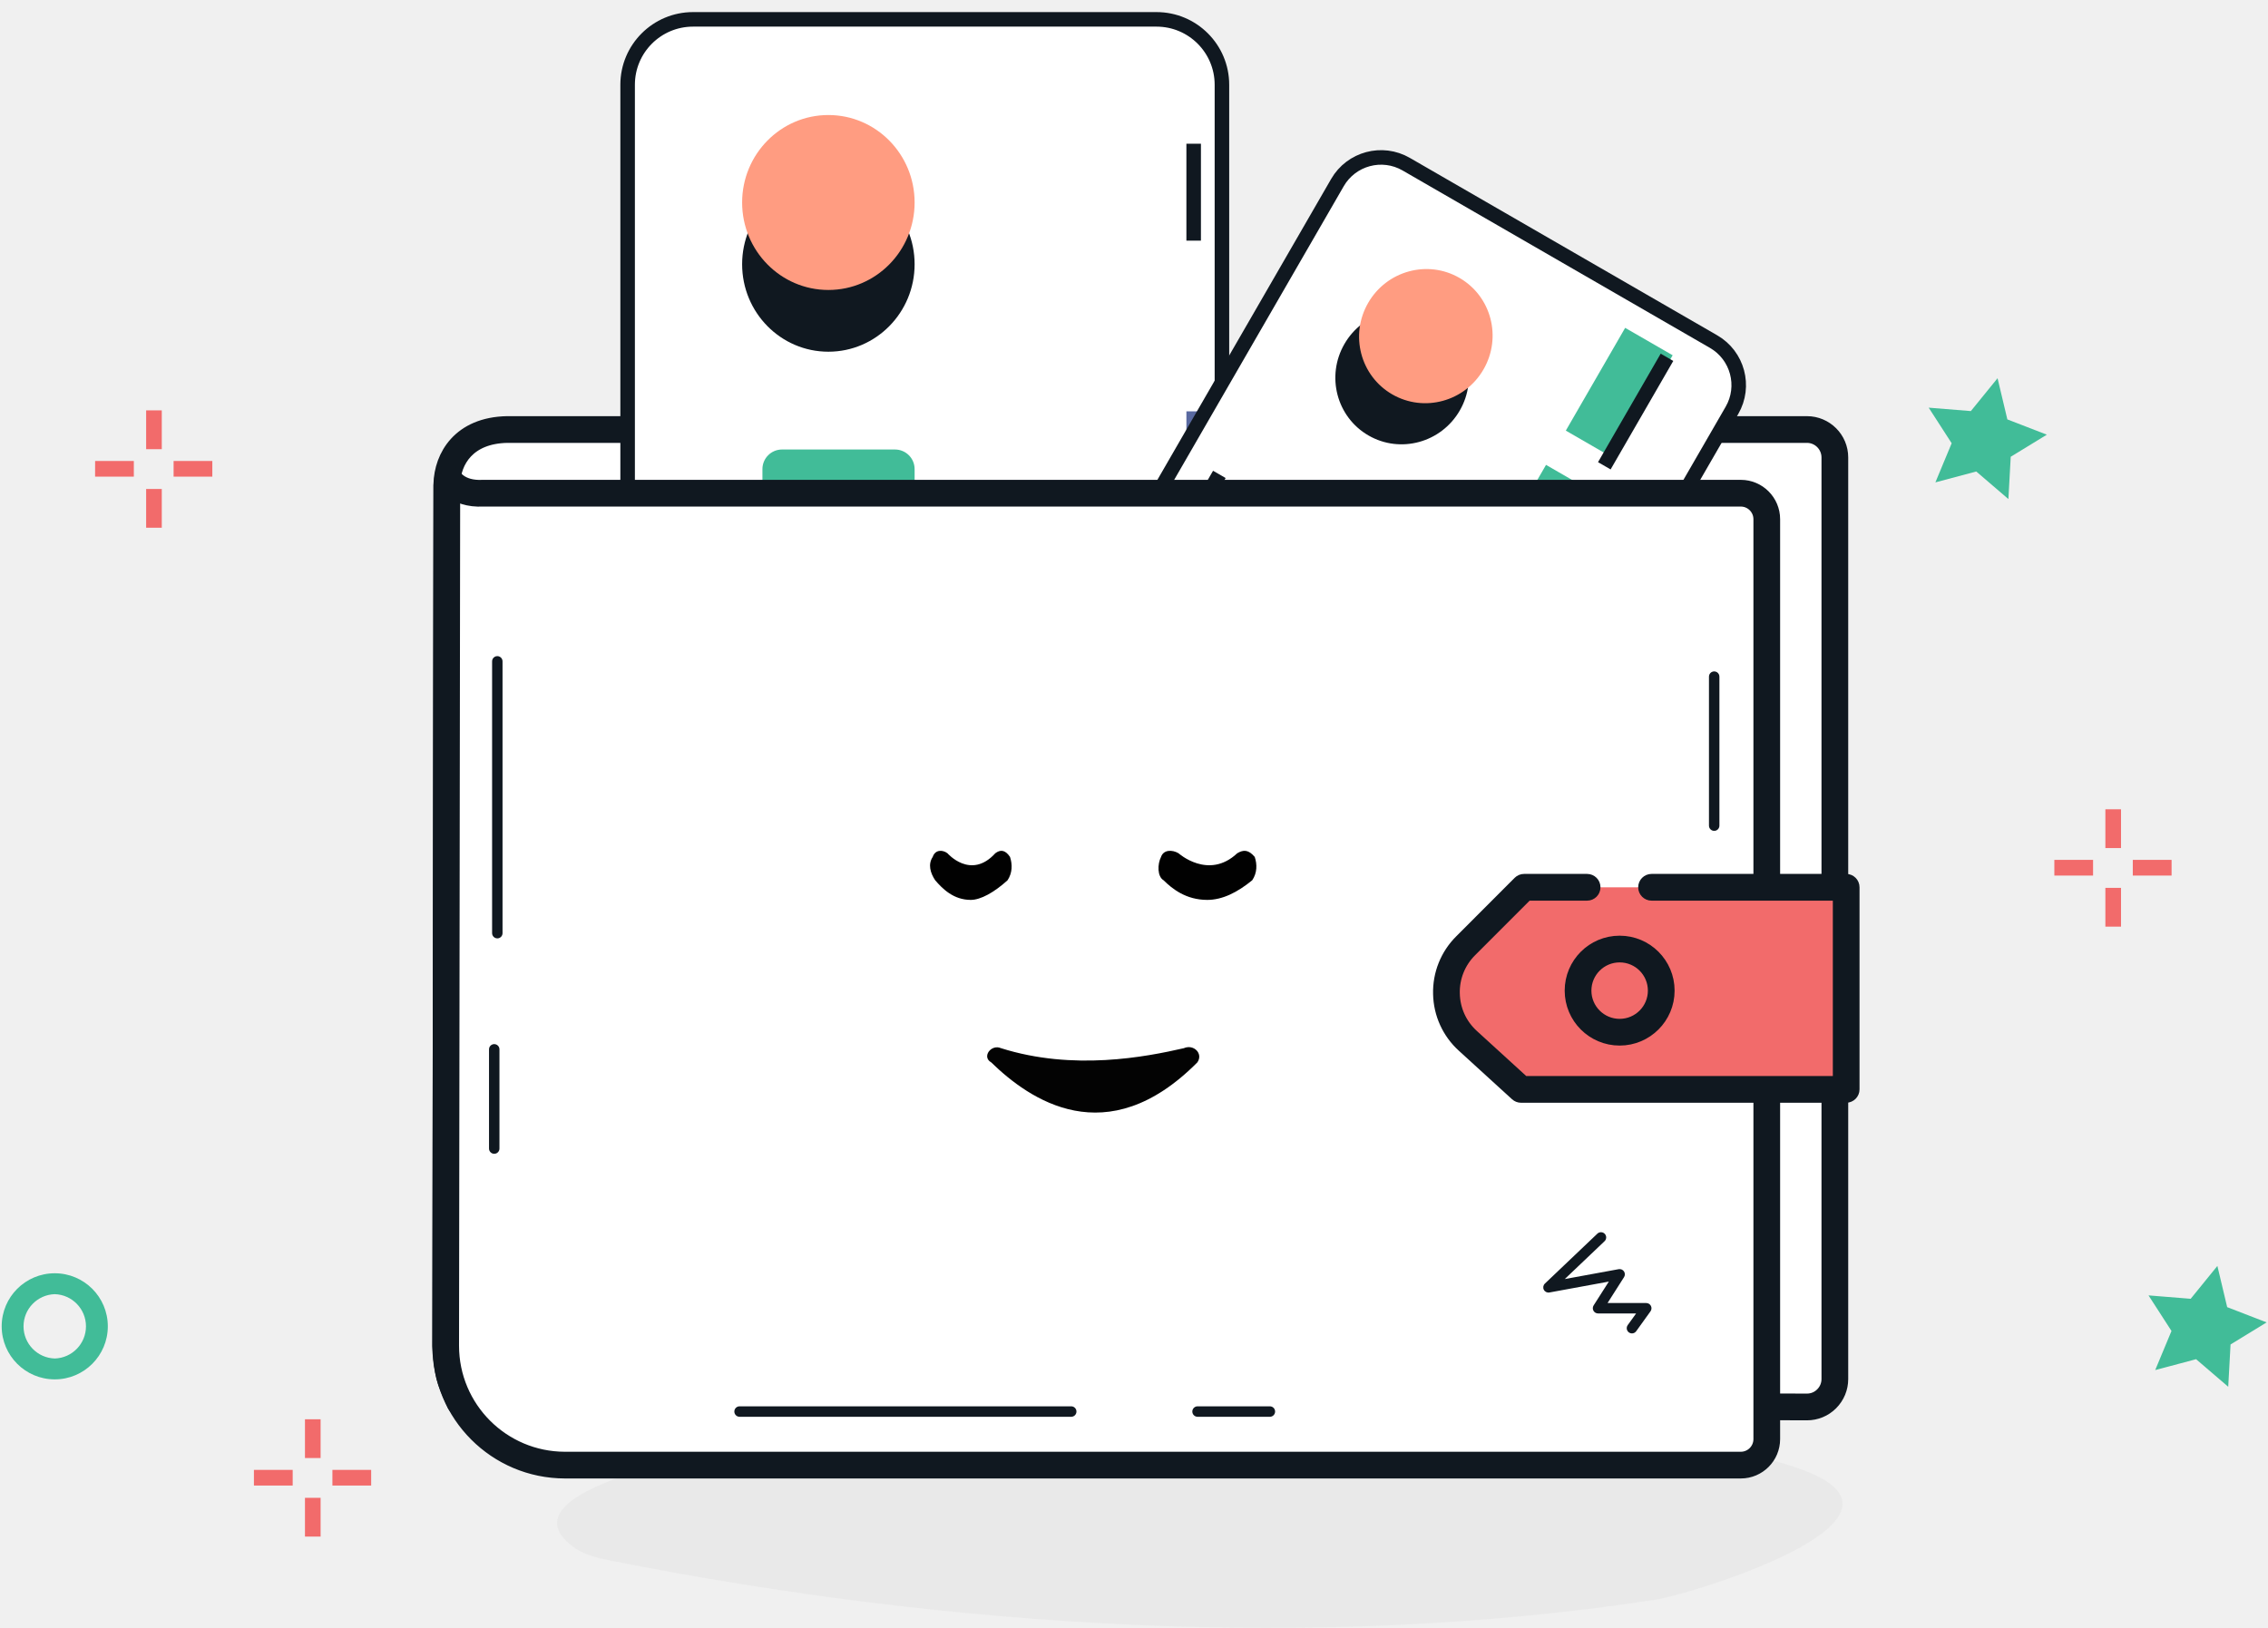
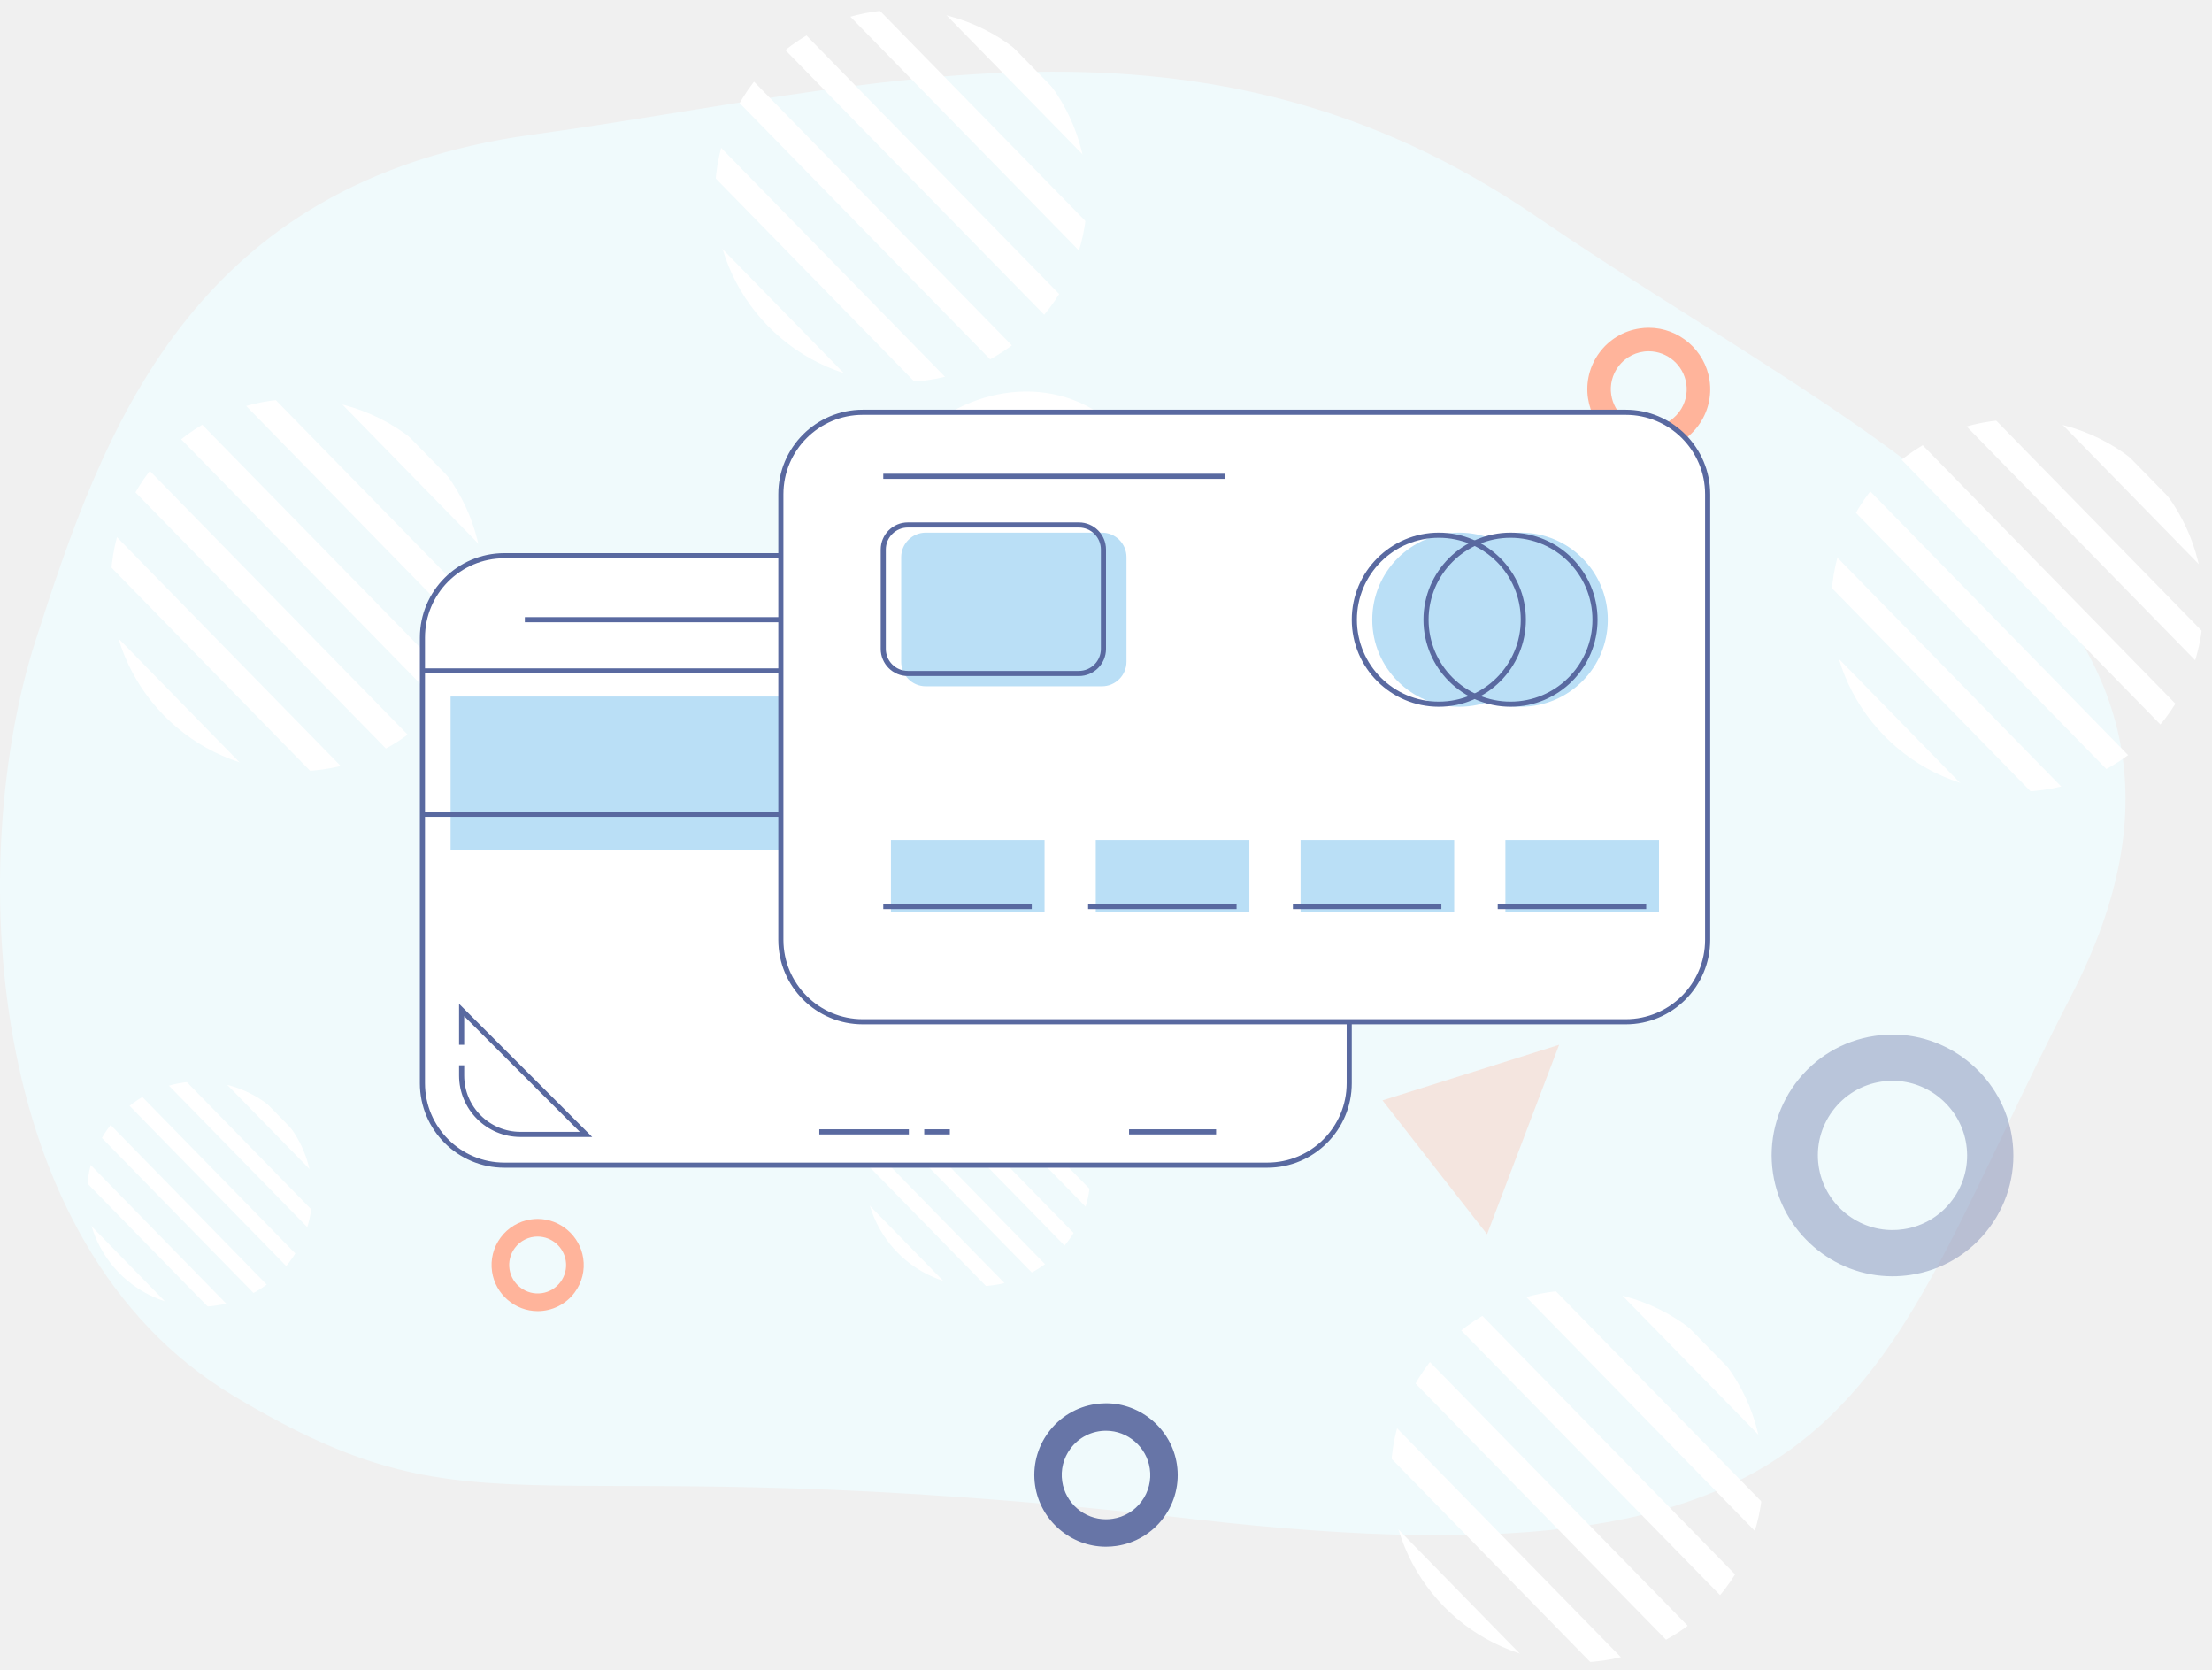
- <svg xmlns="http://www.w3.org/2000/svg" width="78" height="56" viewBox="0 0 78 56">
+ <svg xmlns="http://www.w3.org/2000/svg" xmlns:xlink="http://www.w3.org/1999/xlink" width="216" height="163" viewBox="0 0 216 163">
+   <defs>
+     <path id="a" d="M37.156 19.327C37.268 9.292 29.223 1.063 19.185.952 9.15.839.924 8.884.811 18.919.697 28.956 8.742 37.183 18.779 37.298c10.035.111 18.264-7.934 18.377-17.971" />
+     <path id="c" d="M37.156 19.327C37.268 9.292 29.223 1.063 19.185.952 9.15.839.924 8.884.811 18.919.697 28.956 8.742 37.183 18.779 37.298c10.035.111 18.264-7.934 18.377-17.971" />
+     <path id="e" d="M37.156 19.327C37.268 9.292 29.223 1.063 19.185.952 9.15.839.924 8.884.811 18.919.697 28.956 8.742 37.183 18.779 37.298c10.035.111 18.264-7.934 18.377-17.971" />
+     <path id="g" d="M37.156 19.327C37.268 9.292 29.223 1.063 19.185.952 9.15.839.924 8.884.811 18.919.697 28.956 8.742 37.183 18.779 37.298c10.035.111 18.264-7.934 18.377-17.971" />
+     <path id="i" d="M22.49 11.698C22.556 5.624 17.687.643 11.611.576 5.538.508.559 5.377.491 11.451c-.07 6.075 4.8 11.055 10.875 11.124 6.074.067 11.055-4.802 11.123-10.877" />
+     <path id="k" d="M22.49 11.698C22.556 5.624 17.687.643 11.611.576 5.538.508.559 5.377.491 11.451c-.07 6.075 4.8 11.055 10.875 11.124 6.074.067 11.055-4.802 11.123-10.877" />
+   </defs>
  <g fill="none" fill-rule="evenodd">
-     <path fill="#E3E3E3" d="M62.63 50.845c3.119 1.705-4.59 4.017-5.672 4.183-11.682 1.795-24.321.96-35.893-1.328-.475-.094-.966-.198-1.358-.49-2.861-2.124 6.329-3.565 7.182-3.676 3.172-.413 6.394-.683 9.593-.728 4.533-.064 22.28-.073 26.148 2.04" opacity=".494" />
-     <path fill="#DFF2FE" d="M33.639 27.65h15.493c1.342 0 2.439 1.1 2.439 2.443a2.448 2.448 0 0 1-2.439 2.443H33.64a2.448 2.448 0 0 1-2.44-2.443 2.448 2.448 0 0 1 2.44-2.442M38.878 17.321c.756 0 1.368.468 1.368 1.046 0 .577-.612 1.045-1.368 1.045h5.968c-.756 0-1.368-.468-1.368-1.045 0-.578.612-1.046 1.368-1.046h-5.968" />
-     <path fill="#DFF2FE" d="M36.945 25.469c.789 0 1.428.488 1.428 1.09 0 .603-.64 1.092-1.428 1.092h6.23c-.79 0-1.429-.489-1.429-1.091 0-.603.64-1.091 1.428-1.091h-6.229" />
-     <path fill="#F26B6B" d="M72.407 29.174h.538V27.84h-.538zM72.407 31.877h.538v-1.334h-.538zM70.652 30.12h1.332v-.54h-1.332zM73.35 30.12h1.334v-.54H73.35z" />
-     <path fill="#41BC98" d="M75.527 46.757l-1.406.374.56-1.345-.79-1.224 1.45.117.918-1.13.337 1.417 1.357.525-1.241.76-.08 1.454-1.105-.948M1.883 44.52a1.107 1.107 0 0 0 0 2.213 1.107 1.107 0 0 0 0-2.213zm0 2.931a1.825 1.825 0 0 1 0-3.65 1.825 1.825 0 0 1 0 3.65z" />
-     <path fill="#F26B6B" d="M5.026 15.452h.538v-1.335h-.538zM5.026 18.155h.538V16.82h-.538zM3.27 16.397h1.333v-.539H3.271zM5.97 16.397h1.332v-.539H5.97zM10.488 50.158h.538v-1.335h-.538zM10.488 52.86h.538v-1.334h-.538zM8.733 51.103h1.333v-.539H8.733zM11.432 51.103h1.333v-.539h-1.333z" />
-     <path fill="#41BC98" d="M67.967 16.22l-1.406.374.56-1.346-.79-1.224 1.45.117.918-1.13.337 1.417 1.358.525-1.242.76-.08 1.455-1.105-.948" />
-     <path fill="#FFF" d="M16.258 48.26l45.883.14a.96.96 0 0 0 .962-.96V15.735a.96.96 0 0 0-.959-.96H17.446c-1.543.029-2.055 1.058-2.079 1.866v.052l-.039 29.601s.036.795.172 1.178c.135.383.32.773.32.773l.438.013" />
-     <path fill="#101820" stroke="#101820" stroke-width=".56" d="M16.261 48.08l45.88.14h.003c.208 0 .403-.08.55-.228a.776.776 0 0 0 .23-.553V15.736c0-.43-.35-.781-.78-.781H17.446c-1.364.026-1.876.891-1.9 1.692v.047l-.039 29.602s.037.764.162 1.117c.09.256.205.519.267.657l.325.01zm45.883.5h-.004l-45.882-.14-.005-.001-.44-.014a.18.18 0 0 1-.156-.102 9.642 9.642 0 0 1-.326-.79c-.143-.404-.18-1.196-.182-1.23l.039-29.662c.027-.927.633-2.014 2.254-2.045h44.702a1.14 1.14 0 0 1 1.139 1.14V47.44c0 .305-.12.592-.335.808a1.13 1.13 0 0 1-.804.332z" />
-     <g transform="rotate(-90 26.985 5.65)">
-       <rect width="31.719" height="20.439" x=".25" y=".25" fill="#FFF" stroke="#101820" stroke-width=".5" rx="2.25" />
-       <path fill="#41BC98" d="M1.062 4.886h15.435c.373 0 .675.302.675.675v3.884a.675.675 0 0 1-.675.675H1.062V4.886z" />
-       <ellipse cx="23.545" cy="7.154" fill="#101820" rx="3.009" ry="2.966" />
-       <ellipse cx="25.669" cy="7.154" fill="#FF9C81" rx="3.009" ry="2.966" />
-       <path stroke="#101820" stroke-linecap="square" stroke-width=".5" d="M3.718 2.268h11.646M.177 4.013h13.77M.177 8.899h13.77M24.607 19.717h2.833" />
-       <path stroke="#5969A0" stroke-linecap="square" stroke-width=".5" d="M17.526 19.717h.708M13.898 19.717h2.92" />
-       <path stroke="#101820" stroke-width=".5" d="M1.605 15.953l3.743 3.689H3.043a1.438 1.438 0 0 1-1.438-1.438v-2.251z" />
-       <path fill="#FFF" d="M1.062 16.751h1v1h-1z" />
+     <path fill="#F0FAFC" d="M150.055 21.165c32.86 22.473 71.887 37.933 52.183 76.072-19.704 38.138-19.397 58.695-85.7 51.067-66.305-7.627-68.787 2.901-93.726-12.03-24.939-14.93-25.94-53.205-19.36-73.677 6.58-20.47 15.099-44.87 48.516-49.449 33.418-4.578 65.227-14.457 98.087 8.017z" />
+     <g transform="translate(69)">
+       <mask id="b" fill="#fff">
+         <use xlink:href="#a" />
+       </mask>
+       <path fill="#FFF" d="M27.994 51.356L-13.025 9.409l-1.762 1.727L26.23 53.081l1.764-1.725M32.865 46.593L-8.154 4.647-9.916 6.37l41.018 41.947 1.763-1.724M37.736 41.829L-3.283-.118l-1.762 1.726 41.018 41.948 1.763-1.727M42.607 37.067L1.59-4.88-.174-3.157 40.844 38.79l1.763-1.723M47.479 32.304L6.461-9.644 4.697-7.921l41.018 41.949 1.764-1.724M52.35 27.54L11.332-14.407 9.57-12.683l41.016 41.948 1.764-1.725" mask="url(#b)" />
    </g>
-     <g transform="rotate(-60 39.613 -16.838)">
-       <rect width="24.264" height="15.668" x=".25" y=".25" fill="#FFF" stroke="#101820" stroke-width=".5" rx="1.731" />
-       <rect width="5.987" height="4.042" x="3.266" y="3.234" fill="#41BC98" rx=".519" />
-       <path stroke="#101820" stroke-width=".5" d="M3.24 3.214a.27.27 0 0 0-.269.27v3.003c0 .149.12.27.27.27h4.948a.27.27 0 0 0 .27-.27V3.483a.27.27 0 0 0-.27-.269H3.24z" />
-       <ellipse cx="18.096" cy="5.524" fill="#101820" rx="2.313" ry="2.29" />
-       <ellipse cx="19.729" cy="5.524" fill="#FF9C81" rx="2.313" ry="2.29" />
-       <path stroke="#101820" stroke-linecap="square" stroke-width=".5" d="M2.857 1.752h8.952" />
-       <path fill="#41BC98" d="M2.993 11.318h4.082v1.886H2.993zM8.436 11.318h4.082v1.886H8.436zM13.879 11.318h4.081v1.886H13.88zM19.321 11.318h4.082v1.886h-4.082z" />
-       <path stroke="#101820" stroke-linecap="square" stroke-width=".5" d="M2.857 13.07h3.81M8.3 13.07h3.81M13.742 13.07h3.81M19.185 13.07h3.81" />
+     <g transform="translate(10 38)">
+       <mask id="d" fill="#fff">
+         <use xlink:href="#c" />
+       </mask>
+       <path fill="#FFF" d="M27.994 51.356L-13.025 9.409l-1.762 1.727L26.23 53.081l1.764-1.725M32.865 46.593L-8.154 4.647-9.916 6.37l41.018 41.947 1.763-1.724M37.736 41.829L-3.283-.118l-1.762 1.726 41.018 41.948 1.763-1.727M42.607 37.067L1.59-4.88-.174-3.157 40.844 38.79l1.763-1.723M47.479 32.304L6.461-9.644 4.697-7.921l41.018 41.949 1.764-1.724M52.35 27.54L11.332-14.407 9.57-12.683l41.016 41.948 1.764-1.725" mask="url(#d)" />
    </g>
-     <path fill="#FFF" d="M15.328 46.295l.039-29.601.04-.268s.258.592 1.213.54h43.25c.492 0 .892.4.892.894v31.646c0 .494-.4.894-.893.894H19.427a4.102 4.102 0 0 1-4.099-4.105" />
-     <path fill="#030303" fill-rule="nonzero" d="M40.715 36.058c-1.308.3-3.798.787-6.288 0-.338-.15-.675.3-.338.488 1.309 1.274 3.967 3.148 7.09 0 .211-.3-.126-.637-.464-.488z" />
-     <path fill="#010101" fill-rule="nonzero" d="M33.386 30.957c-.591 0-.97-.38-1.224-.676-.169-.254-.253-.55-.084-.803.084-.253.337-.253.506-.126 0 0 .802.929 1.646 0 .168-.127.337-.127.506.126.084.254.084.55-.084.803-.465.422-.929.676-1.266.676zM41.52 30.957c-.731 0-1.204-.38-1.504-.676-.215-.127-.215-.55-.086-.803.086-.253.386-.253.601-.126 0 0 1.031.929 2.02 0 .214-.127.386-.127.601.126.086.254.086.55-.086.803-.515.422-1.03.676-1.547.676z" />
-     <path fill="#101820" stroke="#101820" stroke-width=".56" d="M15.507 46.296a3.927 3.927 0 0 0 3.92 3.925h40.442c.394 0 .714-.32.714-.715V17.86a.715.715 0 0 0-.714-.714H16.624c-.526.027-.866-.124-1.078-.288l-.039 29.438zM59.87 50.58H19.427a4.286 4.286 0 0 1-4.278-4.284l.039-29.603c0-.009 0-.017.002-.026l.04-.268a.18.18 0 0 1 .341-.045c.009.018.232.476 1.039.433h43.26c.59 0 1.071.481 1.071 1.073v31.646c0 .592-.48 1.074-1.072 1.074z" />
-     <path fill="#101820" d="M58.953 28.582a.18.18 0 0 1-.179-.18V23.29a.18.18 0 1 1 .359 0v5.112c0 .1-.08.18-.18.18M43.673 48.738h-2.487a.18.18 0 0 1 0-.36h2.487a.18.18 0 0 1 0 .36M36.841 48.738H25.435a.18.18 0 0 1 0-.36h11.406a.18.18 0 0 1 0 .36M17.103 32.28a.18.18 0 0 1-.179-.179v-9.337a.18.18 0 1 1 .359 0v9.337c0 .1-.08.18-.18.18M16.997 39.691a.18.18 0 0 1-.179-.18v-3.4a.18.18 0 1 1 .359 0v3.4c0 .1-.08.18-.18.18M56.124 45.87a.18.18 0 0 1-.145-.285l.29-.402h-1.31a.18.18 0 0 1-.152-.276l.523-.82-2.043.375a.179.179 0 0 1-.155-.307l1.793-1.706a.18.18 0 1 1 .247.26L53.815 44l1.855-.34a.18.18 0 0 1 .184.273l-.568.892h1.333a.18.18 0 0 1 .145.284l-.494.687a.179.179 0 0 1-.146.074" />
-     <path fill="#F26B6B" d="M63.493 30.523H52.416l-2.01 2.013c-.91.912-.876 2.4.075 3.268l1.83 1.67 11.182.001v-6.952" />
-     <path fill="#101820" stroke="#101820" stroke-width=".56" d="M63.493 37.655H52.311a.18.18 0 0 1-.121-.047l-1.83-1.67a2.42 2.42 0 0 1-.794-1.747 2.42 2.42 0 0 1 .713-1.782l2.01-2.013a.18.18 0 0 1 .127-.053h2.167a.18.18 0 0 1 0 .36H52.49l-1.958 1.96a2.063 2.063 0 0 0-.607 1.52c.013.573.253 1.102.677 1.489l1.778 1.623h10.934v-6.592H56.8a.18.18 0 0 1 0-.36h6.692c.1 0 .18.08.18.18v6.952a.18.18 0 0 1-.18.18" />
-     <path fill="#101820" stroke="#101820" stroke-width=".56" d="M55.702 32.827a1.251 1.251 0 0 0 0 2.502 1.251 1.251 0 0 0 0-2.502zm0 2.861a1.61 1.61 0 0 1 0-3.22 1.61 1.61 0 0 1 0 3.22z" />
+     <g transform="translate(178 40)">
+       <mask id="f" fill="#fff">
+         <use xlink:href="#e" />
+       </mask>
+       <path fill="#FFF" d="M27.994 51.356L-13.025 9.409l-1.762 1.727L26.23 53.081l1.764-1.725M32.865 46.593L-8.154 4.647-9.916 6.37l41.018 41.947 1.763-1.724M37.736 41.829L-3.283-.118l-1.762 1.726 41.018 41.948 1.763-1.727M42.607 37.067L1.59-4.88-.174-3.157 40.844 38.79l1.763-1.723M47.479 32.304L6.461-9.644 4.697-7.921l41.018 41.949 1.764-1.724M52.35 27.54L11.332-14.407 9.57-12.683l41.016 41.948 1.764-1.725" mask="url(#f)" />
+     </g>
+     <g transform="translate(135 125)">
+       <mask id="h" fill="#fff">
+         <use xlink:href="#g" />
+       </mask>
+       <path fill="#FFF" d="M27.994 51.356L-13.025 9.409l-1.762 1.727L26.23 53.081l1.764-1.725M32.865 46.593L-8.154 4.647-9.916 6.37l41.018 41.947 1.763-1.724M37.736 41.829L-3.283-.118l-1.762 1.726 41.018 41.948 1.763-1.727M42.607 37.067L1.59-4.88-.174-3.157 40.844 38.79l1.763-1.723M47.479 32.304L6.461-9.644 4.697-7.921l41.018 41.949 1.764-1.724M52.35 27.54L11.332-14.407 9.57-12.683l41.016 41.948 1.764-1.725" mask="url(#h)" />
+     </g>
+     <g transform="translate(8 105)">
+       <mask id="j" fill="#fff">
+         <use xlink:href="#i" />
+       </mask>
+       <path fill="#FFF" d="M16.944 31.084L-7.884 5.694-8.95 6.74l24.826 25.388 1.068-1.044M19.892 28.201L-4.935 2.813l-1.067 1.043 24.827 25.389 1.067-1.044M22.84 25.318L-1.987-.072-3.054.974l24.827 25.39 1.067-1.045M25.788 22.435L.962-2.954-.105-1.91 24.72 23.48l1.067-1.044M28.737 19.552L3.911-5.838 2.843-4.793l24.827 25.39 1.067-1.044M31.686 16.669L6.859-8.72 5.792-7.677l24.826 25.39 1.068-1.044" mask="url(#j)" />
+     </g>
+     <g transform="translate(84 103)">
+       <mask id="l" fill="#fff">
+         <use xlink:href="#k" />
+       </mask>
+       <path fill="#FFF" d="M16.944 31.084L-7.884 5.694-8.95 6.74l24.826 25.388 1.068-1.044M19.892 28.201L-4.935 2.813l-1.067 1.043 24.827 25.389 1.067-1.044M22.84 25.318L-1.987-.072-3.054.974l24.827 25.39 1.067-1.045M25.788 22.435L.962-2.954-.105-1.91 24.72 23.48l1.067-1.044M28.737 19.552L3.911-5.838 2.843-4.793l24.827 25.39 1.067-1.044M31.686 16.669L6.859-8.72 5.792-7.677l24.826 25.39 1.068-1.044" mask="url(#l)" />
+     </g>
+     <path fill="#FFF" d="M91.575 45.885c3.762-4.486 9.82-5.264 14.595-1.876 4.769 3.386 5.055 10.113 1.874 14.595-1.346 1.898 1.512 4.117 2.863 2.211 4.552-6.413 3.499-14.614-2.526-19.668-6.02-5.048-14.922-3.134-19.668 2.527-1.502 1.789 1.367 3.993 2.862 2.211" />
+     <path fill="#FFB49B" d="M52.504 120.721a2.76 2.76 0 0 0-2.236 1.124 2.757 2.757 0 0 0-.516 2.063 2.792 2.792 0 0 0 3.157 2.34 2.757 2.757 0 0 0 1.823-1.093 2.757 2.757 0 0 0 .516-2.063 2.791 2.791 0 0 0-2.744-2.37zM52.496 128c-2.21 0-4.12-1.65-4.446-3.84a4.472 4.472 0 0 1 .836-3.34 4.47 4.47 0 0 1 2.953-1.77c.22-.033.445-.05.666-.05 2.21 0 4.12 1.65 4.445 3.839a4.47 4.47 0 0 1-.835 3.34 4.473 4.473 0 0 1-3.62 1.821z" />
+     <path fill="#6775A7" d="M108.007 139.678a4.294 4.294 0 0 0-3.478 1.748 4.29 4.29 0 0 0-.803 3.21c.312 2.102 2.146 3.687 4.268 3.687.213 0 .428-.016.642-.048a4.288 4.288 0 0 0 2.836-1.7 4.286 4.286 0 0 0 .803-3.21c-.312-2.103-2.147-3.687-4.268-3.687zM107.993 151c-3.436 0-6.41-2.568-6.916-5.972a6.958 6.958 0 0 1 1.302-5.196 6.953 6.953 0 0 1 4.593-2.754 7.065 7.065 0 0 1 1.036-.078c3.436 0 6.41 2.568 6.915 5.972a6.953 6.953 0 0 1-1.3 5.196 6.958 6.958 0 0 1-4.594 2.756c-.343.05-.692.076-1.036.076z" />
+     <path fill="#FFB49B" d="M161.006 34.295a3.68 3.68 0 0 0-2.981 1.499 3.677 3.677 0 0 0-.689 2.75 3.723 3.723 0 0 0 3.659 3.161 3.714 3.714 0 0 0 2.981-1.498c.59-.795.834-1.772.688-2.75a3.722 3.722 0 0 0-3.658-3.162zM160.994 44c-2.945 0-5.494-2.2-5.928-5.119a5.964 5.964 0 0 1 1.116-4.454 5.96 5.96 0 0 1 3.937-2.36c.294-.044.593-.067.888-.067 2.945 0 5.494 2.2 5.927 5.119a5.96 5.96 0 0 1-1.114 4.454A5.964 5.964 0 0 1 160.994 44z" />
+     <path fill="#FFB49B" d="M152.246 102l-7.036 18.501L135 107.427 152.246 102" opacity=".3" />
+     <path fill="#6775A7" d="M184.811 105.514c-.359 0-.722.027-1.082.08a7.246 7.246 0 0 0-4.78 2.867 7.226 7.226 0 0 0-1.354 5.41c.525 3.543 3.62 6.215 7.195 6.215.36 0 .723-.025 1.082-.08a7.228 7.228 0 0 0 4.781-2.867 7.227 7.227 0 0 0 1.354-5.408c-.526-3.545-3.619-6.217-7.196-6.217zm-.023 19.086c-5.793 0-10.805-4.328-11.658-10.067a11.72 11.72 0 0 1 2.193-8.759 11.719 11.719 0 0 1 7.744-4.643 11.911 11.911 0 0 1 1.746-.131c5.793 0 10.807 4.328 11.66 10.067a11.722 11.722 0 0 1-2.193 8.759 11.73 11.73 0 0 1-7.746 4.645c-.578.086-1.166.129-1.746.129z" opacity=".4" />
+     <g transform="translate(41 54)">
+       <rect width="90.5" height="59.5" x=".25" y=".25" fill="#FFF" stroke="#5969A0" stroke-width=".5" rx="8" />
+       <path fill="#BADFF6" d="M3 14h43.1a2.4 2.4 0 0 1 2.4 2.4v10.2a2.4 2.4 0 0 1-2.4 2.4H3V14z" />
+       <circle cx="66.5" cy="20.5" r="8.5" fill="#BADFF6" />
+       <circle cx="72.5" cy="20.5" r="8.5" fill="#BADFF6" />
+       <circle cx="64.5" cy="20.5" r="8.25" stroke="#5969A0" stroke-width=".5" />
+       <path stroke="#5969A0" stroke-width=".5" d="M71.75 28.746a8.25 8.25 0 0 0 0-16.492v16.492z" />
+       <path stroke="#5969A0" stroke-linecap="square" stroke-width=".5" d="M10.5 6.5h32.894M.5 11.5h38.89M.5 25.5h38.89M69.5 56.5h8M49.5 56.5h2M39.254 56.5H47.5" />
+       <path stroke="#5969A0" stroke-width=".5" d="M4.078 44.604L16.224 56.75H9.828A5.75 5.75 0 0 1 4.078 51v-6.396z" />
+       <path fill="#FFF" d="M3 48h2v2H3z" />
+     </g>
+     <g transform="translate(76 40)">
+       <rect width="90.5" height="59.5" x=".25" y=".25" fill="#FFF" stroke="#5969A0" stroke-width=".5" rx="8" />
+       <rect width="22" height="15" x="12" y="12" fill="#BADFF6" rx="2.4" />
+       <rect width="21.5" height="14.5" x="10.25" y="11.25" stroke="#5969A0" stroke-width=".5" rx="2.4" />
+       <circle cx="66.5" cy="20.5" r="8.5" fill="#BADFF6" />
+       <circle cx="72.5" cy="20.5" r="8.5" fill="#BADFF6" />
+       <circle cx="64.5" cy="20.5" r="8.25" stroke="#5969A0" stroke-width=".5" />
+       <path stroke="#5969A0" stroke-width=".5" d="M71.5 28.75a8.25 8.25 0 1 0 0-16.5 8.25 8.25 0 0 0 0 16.5z" />
+       <path stroke="#5969A0" stroke-linecap="square" stroke-width=".5" d="M10.5 6.5h32.894" />
+       <path fill="#BADFF6" d="M11 42h15v7H11zM31 42h15v7H31zM51 42h15v7H51zM71 42h15v7H71z" />
+       <path stroke="#5969A0" stroke-linecap="square" stroke-width=".5" d="M10.5 48.5h14M30.5 48.5h14M50.5 48.5h14M70.5 48.5h14" />
+     </g>
  </g>
</svg>
